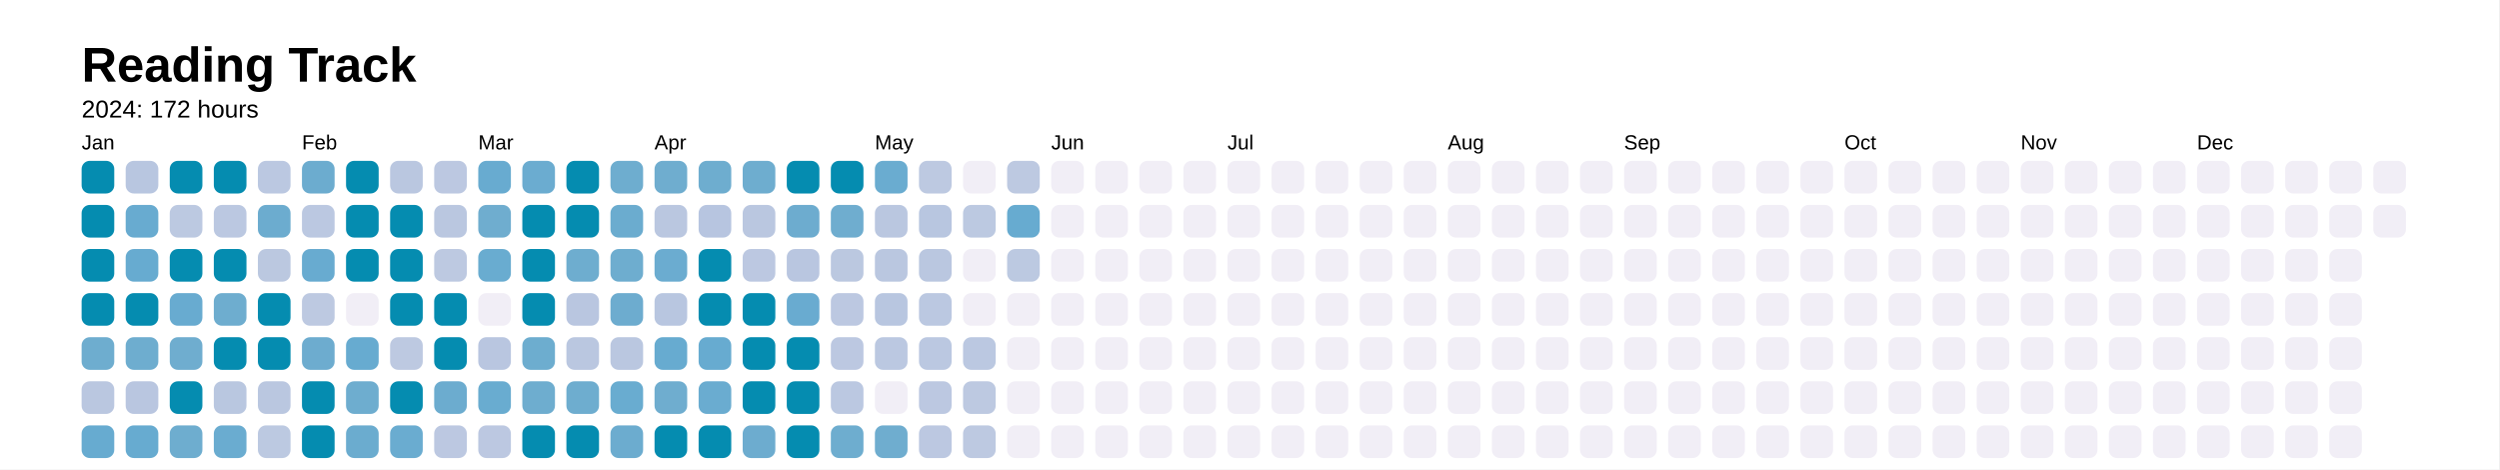
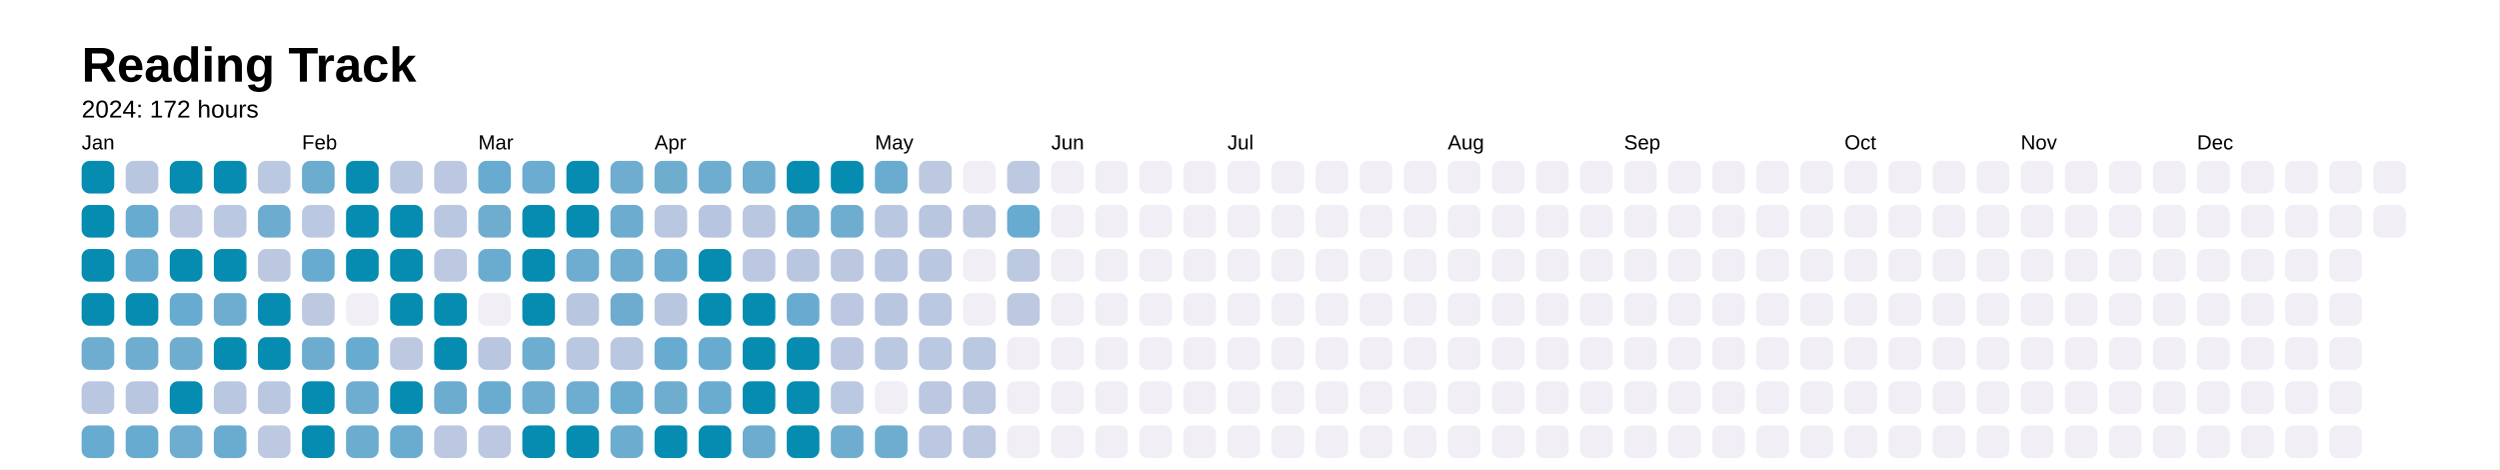
<svg xmlns="http://www.w3.org/2000/svg" baseProfile="full" height="57.5mm" version="1.1" viewBox="0,0,306.2,57.5" width="306.2mm">
  <defs />
  <rect fill="#FFFFFF" height="57.5" width="306.2" x="0" y="0" />
  <text fill="#000000" style="font-size:6px; font-family:Arial; font-weight:bold;" x="10" y="10">Reading Track</text>
  <text fill="#000000" style="font-size:3px; font-family:Arial;" x="10" y="14.4">2024: 172 hours</text>
  <text fill="#000000" style="font-size:2.5px; font-family:Arial" x="10" y="18.3">Jan</text>
  <rect fill="#058cb0" height="4" rx="1" ry="1" width="4" x="10" y="19.7" />
  <rect fill="#058cb0" height="4" rx="1" ry="1" width="4" x="10" y="25.1" />
  <rect fill="#058cb0" height="4" rx="1" ry="1" width="4" x="10" y="30.5" />
  <rect fill="#058cb0" height="4" rx="1" ry="1" width="4" x="10" y="35.9" />
  <rect fill="#6eadcf" height="4" rx="1" ry="1" width="4" x="10" y="41.3" />
  <rect fill="#bac7e0" height="4" rx="1" ry="1" width="4" x="10" y="46.7" />
  <rect fill="#67abd0" height="4" rx="1" ry="1" width="4" x="10" y="52.1" />
  <rect fill="#b8c6e0" height="4" rx="1" ry="1" width="4" x="15.4" y="19.7" />
  <rect fill="#68abd0" height="4" rx="1" ry="1" width="4" x="15.4" y="25.1" />
  <rect fill="#67abd0" height="4" rx="1" ry="1" width="4" x="15.4" y="30.5" />
  <rect fill="#058cb0" height="4" rx="1" ry="1" width="4" x="15.4" y="35.9" />
  <rect fill="#6eadcf" height="4" rx="1" ry="1" width="4" x="15.4" y="41.3" />
  <rect fill="#b9c6e0" height="4" rx="1" ry="1" width="4" x="15.4" y="46.7" />
  <rect fill="#67abd0" height="4" rx="1" ry="1" width="4" x="15.4" y="52.1" />
  <rect fill="#058cb0" height="4" rx="1" ry="1" width="4" x="20.8" y="19.7" />
  <rect fill="#bcc9e1" height="4" rx="1" ry="1" width="4" x="20.8" y="25.1" />
  <rect fill="#058cb0" height="4" rx="1" ry="1" width="4" x="20.8" y="30.5" />
  <rect fill="#68abd0" height="4" rx="1" ry="1" width="4" x="20.8" y="35.9" />
  <rect fill="#6fadcf" height="4" rx="1" ry="1" width="4" x="20.8" y="41.3" />
  <rect fill="#058cb0" height="4" rx="1" ry="1" width="4" x="20.8" y="46.7" />
  <rect fill="#6eadcf" height="4" rx="1" ry="1" width="4" x="20.8" y="52.1" />
  <rect fill="#058cb0" height="4" rx="1" ry="1" width="4" x="26.2" y="19.7" />
  <rect fill="#bbc8e1" height="4" rx="1" ry="1" width="4" x="26.2" y="25.1" />
  <rect fill="#058cb0" height="4" rx="1" ry="1" width="4" x="26.2" y="30.5" />
  <rect fill="#6eadcf" height="4" rx="1" ry="1" width="4" x="26.2" y="35.9" />
  <rect fill="#058cb0" height="4" rx="1" ry="1" width="4" x="26.2" y="41.3" />
  <rect fill="#b9c7e0" height="4" rx="1" ry="1" width="4" x="26.2" y="46.7" />
  <rect fill="#6aacd0" height="4" rx="1" ry="1" width="4" x="26.2" y="52.1" />
  <rect fill="#bbc8e1" height="4" rx="1" ry="1" width="4" x="31.6" y="19.7" />
  <rect fill="#6caccf" height="4" rx="1" ry="1" width="4" x="31.6" y="25.1" />
  <rect fill="#bbc8e0" height="4" rx="1" ry="1" width="4" x="31.6" y="30.5" />
  <rect fill="#058cb0" height="4" rx="1" ry="1" width="4" x="31.6" y="35.9" />
  <rect fill="#058cb0" height="4" rx="1" ry="1" width="4" x="31.6" y="41.3" />
  <rect fill="#bac7e0" height="4" rx="1" ry="1" width="4" x="31.6" y="46.7" />
  <rect fill="#bcc9e1" height="4" rx="1" ry="1" width="4" x="31.6" y="52.1" />
  <text fill="#000000" style="font-size:2.5px; font-family:Arial" x="37.0" y="18.3">Feb</text>
  <rect fill="#6caccf" height="4" rx="1" ry="1" width="4" x="37.0" y="19.7" />
  <rect fill="#bbc8e1" height="4" rx="1" ry="1" width="4" x="37.0" y="25.1" />
  <rect fill="#68abd0" height="4" rx="1" ry="1" width="4" x="37.0" y="30.5" />
  <rect fill="#bdc9e1" height="4" rx="1" ry="1" width="4" x="37.0" y="35.9" />
  <rect fill="#6daccf" height="4" rx="1" ry="1" width="4" x="37.0" y="41.3" />
  <rect fill="#058cb0" height="4" rx="1" ry="1" width="4" x="37.0" y="46.7" />
  <rect fill="#058cb0" height="4" rx="1" ry="1" width="4" x="37.0" y="52.1" />
  <rect fill="#058cb0" height="4" rx="1" ry="1" width="4" x="42.4" y="19.7" />
  <rect fill="#058cb0" height="4" rx="1" ry="1" width="4" x="42.4" y="25.1" />
  <rect fill="#058cb0" height="4" rx="1" ry="1" width="4" x="42.4" y="30.5" />
  <rect fill="#f1eef6" height="4" rx="1" ry="1" width="4" x="42.4" y="35.9" />
  <rect fill="#67abd0" height="4" rx="1" ry="1" width="4" x="42.4" y="41.3" />
  <rect fill="#6eadcf" height="4" rx="1" ry="1" width="4" x="42.4" y="46.7" />
  <rect fill="#6baccf" height="4" rx="1" ry="1" width="4" x="42.4" y="52.1" />
  <rect fill="#bac7e0" height="4" rx="1" ry="1" width="4" x="47.8" y="19.7" />
  <rect fill="#058cb0" height="4" rx="1" ry="1" width="4" x="47.8" y="25.1" />
  <rect fill="#058cb0" height="4" rx="1" ry="1" width="4" x="47.8" y="30.5" />
  <rect fill="#058cb0" height="4" rx="1" ry="1" width="4" x="47.8" y="35.9" />
  <rect fill="#bdc9e1" height="4" rx="1" ry="1" width="4" x="47.8" y="41.3" />
  <rect fill="#058cb0" height="4" rx="1" ry="1" width="4" x="47.8" y="46.7" />
  <rect fill="#6aacd0" height="4" rx="1" ry="1" width="4" x="47.8" y="52.1" />
  <rect fill="#bcc8e1" height="4" rx="1" ry="1" width="4" x="53.2" y="19.7" />
  <rect fill="#bac7e0" height="4" rx="1" ry="1" width="4" x="53.2" y="25.1" />
  <rect fill="#bdc9e1" height="4" rx="1" ry="1" width="4" x="53.2" y="30.5" />
  <rect fill="#058cb0" height="4" rx="1" ry="1" width="4" x="53.2" y="35.9" />
  <rect fill="#058cb0" height="4" rx="1" ry="1" width="4" x="53.2" y="41.3" />
  <rect fill="#6caccf" height="4" rx="1" ry="1" width="4" x="53.2" y="46.7" />
  <rect fill="#bcc8e1" height="4" rx="1" ry="1" width="4" x="53.2" y="52.1" />
  <text fill="#000000" style="font-size:2.5px; font-family:Arial" x="58.6" y="18.3">Mar</text>
  <rect fill="#68abd0" height="4" rx="1" ry="1" width="4" x="58.6" y="19.7" />
  <rect fill="#6fadcf" height="4" rx="1" ry="1" width="4" x="58.6" y="25.1" />
  <rect fill="#69acd0" height="4" rx="1" ry="1" width="4" x="58.6" y="30.5" />
  <rect fill="#f1eef6" height="4" rx="1" ry="1" width="4" x="58.6" y="35.9" />
  <rect fill="#b9c6e0" height="4" rx="1" ry="1" width="4" x="58.6" y="41.3" />
  <rect fill="#69acd0" height="4" rx="1" ry="1" width="4" x="58.6" y="46.7" />
  <rect fill="#bcc8e1" height="4" rx="1" ry="1" width="4" x="58.6" y="52.1" />
  <rect fill="#6bacd0" height="4" rx="1" ry="1" width="4" x="64" y="19.7" />
  <rect fill="#058cb0" height="4" rx="1" ry="1" width="4" x="64" y="25.1" />
  <rect fill="#058cb0" height="4" rx="1" ry="1" width="4" x="64" y="30.5" />
  <rect fill="#058cb0" height="4" rx="1" ry="1" width="4" x="64" y="35.9" />
  <rect fill="#6dadcf" height="4" rx="1" ry="1" width="4" x="64" y="41.3" />
  <rect fill="#6eadcf" height="4" rx="1" ry="1" width="4" x="64" y="46.7" />
  <rect fill="#058cb0" height="4" rx="1" ry="1" width="4" x="64" y="52.1" />
  <rect fill="#058cb0" height="4" rx="1" ry="1" width="4" x="69.4" y="19.7" />
  <rect fill="#058cb0" height="4" rx="1" ry="1" width="4" x="69.4" y="25.1" />
  <rect fill="#6eadcf" height="4" rx="1" ry="1" width="4" x="69.4" y="30.5" />
  <rect fill="#b9c6e0" height="4" rx="1" ry="1" width="4" x="69.4" y="35.9" />
  <rect fill="#bac7e0" height="4" rx="1" ry="1" width="4" x="69.4" y="41.3" />
  <rect fill="#6eadcf" height="4" rx="1" ry="1" width="4" x="69.4" y="46.7" />
  <rect fill="#058cb0" height="4" rx="1" ry="1" width="4" x="69.4" y="52.1" />
  <rect fill="#6eadcf" height="4" rx="1" ry="1" width="4" x="74.8" y="19.7" />
  <rect fill="#6baccf" height="4" rx="1" ry="1" width="4" x="74.8" y="25.1" />
  <rect fill="#6eadcf" height="4" rx="1" ry="1" width="4" x="74.8" y="30.5" />
  <rect fill="#6daccf" height="4" rx="1" ry="1" width="4" x="74.8" y="35.9" />
  <rect fill="#bac7e0" height="4" rx="1" ry="1" width="4" x="74.8" y="41.3" />
  <rect fill="#69acd0" height="4" rx="1" ry="1" width="4" x="74.8" y="46.7" />
  <rect fill="#6caccf" height="4" rx="1" ry="1" width="4" x="74.8" y="52.1" />
  <text fill="#000000" style="font-size:2.5px; font-family:Arial" x="80.2" y="18.3">Apr</text>
  <rect fill="#6fadcf" height="4" rx="1" ry="1" width="4" x="80.2" y="19.7" />
  <rect fill="#bac7e0" height="4" rx="1" ry="1" width="4" x="80.2" y="25.1" />
  <rect fill="#6bacd0" height="4" rx="1" ry="1" width="4" x="80.2" y="30.5" />
  <rect fill="#b8c6e0" height="4" rx="1" ry="1" width="4" x="80.2" y="35.9" />
  <rect fill="#67abd0" height="4" rx="1" ry="1" width="4" x="80.2" y="41.3" />
  <rect fill="#6fadcf" height="4" rx="1" ry="1" width="4" x="80.2" y="46.7" />
  <rect fill="#058cb0" height="4" rx="1" ry="1" width="4" x="80.2" y="52.1" />
  <rect fill="#6eadcf" height="4" rx="1" ry="1" width="4" x="85.6" y="19.7" />
  <rect fill="#b7c5e0" height="4" rx="1" ry="1" width="4" x="85.6" y="25.1" />
  <rect fill="#058cb0" height="4" rx="1" ry="1" width="4" x="85.6" y="30.5" />
  <rect fill="#058cb0" height="4" rx="1" ry="1" width="4" x="85.6" y="35.9" />
  <rect fill="#67abd0" height="4" rx="1" ry="1" width="4" x="85.6" y="41.3" />
  <rect fill="#6aacd0" height="4" rx="1" ry="1" width="4" x="85.6" y="46.7" />
  <rect fill="#058cb0" height="4" rx="1" ry="1" width="4" x="85.6" y="52.1" />
  <rect fill="#6eadcf" height="4" rx="1" ry="1" width="4" x="91" y="19.7" />
  <rect fill="#bac7e0" height="4" rx="1" ry="1" width="4" x="91" y="25.1" />
  <rect fill="#bcc8e1" height="4" rx="1" ry="1" width="4" x="91" y="30.5" />
  <rect fill="#058cb0" height="4" rx="1" ry="1" width="4" x="91" y="35.9" />
  <rect fill="#058cb0" height="4" rx="1" ry="1" width="4" x="91" y="41.3" />
  <rect fill="#058cb0" height="4" rx="1" ry="1" width="4" x="91" y="46.7" />
  <rect fill="#6daccf" height="4" rx="1" ry="1" width="4" x="91" y="52.1" />
  <rect fill="#058cb0" height="4" rx="1" ry="1" width="4" x="96.4" y="19.7" />
  <rect fill="#6daccf" height="4" rx="1" ry="1" width="4" x="96.4" y="25.1" />
  <rect fill="#b9c6e0" height="4" rx="1" ry="1" width="4" x="96.4" y="30.5" />
  <rect fill="#69abd0" height="4" rx="1" ry="1" width="4" x="96.4" y="35.9" />
  <rect fill="#058cb0" height="4" rx="1" ry="1" width="4" x="96.4" y="41.3" />
  <rect fill="#058cb0" height="4" rx="1" ry="1" width="4" x="96.4" y="46.7" />
  <rect fill="#058cb0" height="4" rx="1" ry="1" width="4" x="96.4" y="52.1" />
  <rect fill="#058cb0" height="4" rx="1" ry="1" width="4" x="101.8" y="19.7" />
  <rect fill="#6fadcf" height="4" rx="1" ry="1" width="4" x="101.8" y="25.1" />
  <rect fill="#bbc8e0" height="4" rx="1" ry="1" width="4" x="101.8" y="30.5" />
  <rect fill="#bcc8e1" height="4" rx="1" ry="1" width="4" x="101.8" y="35.9" />
  <rect fill="#bcc8e1" height="4" rx="1" ry="1" width="4" x="101.8" y="41.3" />
  <rect fill="#bbc8e1" height="4" rx="1" ry="1" width="4" x="101.8" y="46.7" />
  <rect fill="#6eadcf" height="4" rx="1" ry="1" width="4" x="101.8" y="52.1" />
  <text fill="#000000" style="font-size:2.5px; font-family:Arial" x="107.2" y="18.3">May</text>
  <rect fill="#6aacd0" height="4" rx="1" ry="1" width="4" x="107.2" y="19.7" />
  <rect fill="#bac7e0" height="4" rx="1" ry="1" width="4" x="107.2" y="25.1" />
  <rect fill="#bac7e0" height="4" rx="1" ry="1" width="4" x="107.2" y="30.5" />
  <rect fill="#b8c6e0" height="4" rx="1" ry="1" width="4" x="107.2" y="35.9" />
  <rect fill="#bbc8e1" height="4" rx="1" ry="1" width="4" x="107.2" y="41.3" />
  <rect fill="#f1eef6" height="4" rx="1" ry="1" width="4" x="107.2" y="46.7" />
  <rect fill="#6fadcf" height="4" rx="1" ry="1" width="4" x="107.2" y="52.1" />
  <rect fill="#bdc9e1" height="4" rx="1" ry="1" width="4" x="112.6" y="19.7" />
  <rect fill="#b8c6e0" height="4" rx="1" ry="1" width="4" x="112.6" y="25.1" />
  <rect fill="#bac7e0" height="4" rx="1" ry="1" width="4" x="112.6" y="30.5" />
  <rect fill="#bbc8e1" height="4" rx="1" ry="1" width="4" x="112.6" y="35.9" />
  <rect fill="#bbc8e1" height="4" rx="1" ry="1" width="4" x="112.6" y="41.3" />
  <rect fill="#bcc8e1" height="4" rx="1" ry="1" width="4" x="112.6" y="46.7" />
  <rect fill="#bcc8e1" height="4" rx="1" ry="1" width="4" x="112.6" y="52.1" />
  <rect fill="#f1eef6" height="4" rx="1" ry="1" width="4" x="118" y="19.7" />
  <rect fill="#bcc9e1" height="4" rx="1" ry="1" width="4" x="118" y="25.1" />
  <rect fill="#f1eef6" height="4" rx="1" ry="1" width="4" x="118" y="30.5" />
  <rect fill="#f1eef6" height="4" rx="1" ry="1" width="4" x="118" y="35.9" />
  <rect fill="#bbc8e1" height="4" rx="1" ry="1" width="4" x="118" y="41.3" />
  <rect fill="#bdc9e1" height="4" rx="1" ry="1" width="4" x="118" y="46.7" />
  <rect fill="#bdc9e1" height="4" rx="1" ry="1" width="4" x="118" y="52.1" />
  <rect fill="#bdc9e1" height="4" rx="1" ry="1" width="4" x="123.4" y="19.7" />
  <rect fill="#67abd0" height="4" rx="1" ry="1" width="4" x="123.4" y="25.1" />
  <rect fill="#bcc9e1" height="4" rx="1" ry="1" width="4" x="123.4" y="30.5" />
-   <rect fill="#f1eef6" height="4" rx="1" ry="1" width="4" x="123.4" y="35.9" />
+   <rect fill="#bdc9e1" height="4" rx="1" ry="1" width="4" x="123.4" y="35.9" />
  <rect fill="#f1eef6" height="4" rx="1" ry="1" width="4" x="123.4" y="41.3" />
  <rect fill="#f1eef6" height="4" rx="1" ry="1" width="4" x="123.4" y="46.7" />
  <rect fill="#f1eef6" height="4" rx="1" ry="1" width="4" x="123.4" y="52.1" />
  <text fill="#000000" style="font-size:2.5px; font-family:Arial" x="128.8" y="18.3">Jun</text>
  <rect fill="#f1eef6" height="4" rx="1" ry="1" width="4" x="128.8" y="19.7" />
  <rect fill="#f1eef6" height="4" rx="1" ry="1" width="4" x="128.8" y="25.1" />
  <rect fill="#f1eef6" height="4" rx="1" ry="1" width="4" x="128.8" y="30.5" />
  <rect fill="#f1eef6" height="4" rx="1" ry="1" width="4" x="128.8" y="35.9" />
  <rect fill="#f1eef6" height="4" rx="1" ry="1" width="4" x="128.8" y="41.3" />
  <rect fill="#f1eef6" height="4" rx="1" ry="1" width="4" x="128.8" y="46.7" />
  <rect fill="#f1eef6" height="4" rx="1" ry="1" width="4" x="128.8" y="52.1" />
  <rect fill="#f1eef6" height="4" rx="1" ry="1" width="4" x="134.2" y="19.7" />
  <rect fill="#f1eef6" height="4" rx="1" ry="1" width="4" x="134.2" y="25.1" />
  <rect fill="#f1eef6" height="4" rx="1" ry="1" width="4" x="134.2" y="30.5" />
  <rect fill="#f1eef6" height="4" rx="1" ry="1" width="4" x="134.2" y="35.9" />
  <rect fill="#f1eef6" height="4" rx="1" ry="1" width="4" x="134.2" y="41.3" />
  <rect fill="#f1eef6" height="4" rx="1" ry="1" width="4" x="134.2" y="46.7" />
  <rect fill="#f1eef6" height="4" rx="1" ry="1" width="4" x="134.2" y="52.1" />
  <rect fill="#f1eef6" height="4" rx="1" ry="1" width="4" x="139.6" y="19.7" />
  <rect fill="#f1eef6" height="4" rx="1" ry="1" width="4" x="139.6" y="25.1" />
  <rect fill="#f1eef6" height="4" rx="1" ry="1" width="4" x="139.6" y="30.5" />
  <rect fill="#f1eef6" height="4" rx="1" ry="1" width="4" x="139.6" y="35.9" />
  <rect fill="#f1eef6" height="4" rx="1" ry="1" width="4" x="139.6" y="41.3" />
  <rect fill="#f1eef6" height="4" rx="1" ry="1" width="4" x="139.6" y="46.7" />
  <rect fill="#f1eef6" height="4" rx="1" ry="1" width="4" x="139.6" y="52.1" />
  <rect fill="#f1eef6" height="4" rx="1" ry="1" width="4" x="145" y="19.7" />
  <rect fill="#f1eef6" height="4" rx="1" ry="1" width="4" x="145" y="25.1" />
  <rect fill="#f1eef6" height="4" rx="1" ry="1" width="4" x="145" y="30.5" />
  <rect fill="#f1eef6" height="4" rx="1" ry="1" width="4" x="145" y="35.9" />
  <rect fill="#f1eef6" height="4" rx="1" ry="1" width="4" x="145" y="41.3" />
  <rect fill="#f1eef6" height="4" rx="1" ry="1" width="4" x="145" y="46.7" />
  <rect fill="#f1eef6" height="4" rx="1" ry="1" width="4" x="145" y="52.1" />
  <text fill="#000000" style="font-size:2.5px; font-family:Arial" x="150.4" y="18.3">Jul</text>
  <rect fill="#f1eef6" height="4" rx="1" ry="1" width="4" x="150.4" y="19.7" />
  <rect fill="#f1eef6" height="4" rx="1" ry="1" width="4" x="150.4" y="25.1" />
  <rect fill="#f1eef6" height="4" rx="1" ry="1" width="4" x="150.4" y="30.5" />
  <rect fill="#f1eef6" height="4" rx="1" ry="1" width="4" x="150.4" y="35.9" />
  <rect fill="#f1eef6" height="4" rx="1" ry="1" width="4" x="150.4" y="41.3" />
  <rect fill="#f1eef6" height="4" rx="1" ry="1" width="4" x="150.4" y="46.7" />
  <rect fill="#f1eef6" height="4" rx="1" ry="1" width="4" x="150.4" y="52.1" />
  <rect fill="#f1eef6" height="4" rx="1" ry="1" width="4" x="155.8" y="19.7" />
  <rect fill="#f1eef6" height="4" rx="1" ry="1" width="4" x="155.8" y="25.1" />
  <rect fill="#f1eef6" height="4" rx="1" ry="1" width="4" x="155.8" y="30.5" />
  <rect fill="#f1eef6" height="4" rx="1" ry="1" width="4" x="155.8" y="35.9" />
  <rect fill="#f1eef6" height="4" rx="1" ry="1" width="4" x="155.8" y="41.3" />
  <rect fill="#f1eef6" height="4" rx="1" ry="1" width="4" x="155.8" y="46.7" />
  <rect fill="#f1eef6" height="4" rx="1" ry="1" width="4" x="155.8" y="52.1" />
  <rect fill="#f1eef6" height="4" rx="1" ry="1" width="4" x="161.2" y="19.7" />
  <rect fill="#f1eef6" height="4" rx="1" ry="1" width="4" x="161.2" y="25.1" />
  <rect fill="#f1eef6" height="4" rx="1" ry="1" width="4" x="161.2" y="30.5" />
  <rect fill="#f1eef6" height="4" rx="1" ry="1" width="4" x="161.2" y="35.9" />
  <rect fill="#f1eef6" height="4" rx="1" ry="1" width="4" x="161.2" y="41.3" />
  <rect fill="#f1eef6" height="4" rx="1" ry="1" width="4" x="161.2" y="46.7" />
  <rect fill="#f1eef6" height="4" rx="1" ry="1" width="4" x="161.2" y="52.1" />
  <rect fill="#f1eef6" height="4" rx="1" ry="1" width="4" x="166.6" y="19.7" />
  <rect fill="#f1eef6" height="4" rx="1" ry="1" width="4" x="166.6" y="25.1" />
  <rect fill="#f1eef6" height="4" rx="1" ry="1" width="4" x="166.6" y="30.5" />
  <rect fill="#f1eef6" height="4" rx="1" ry="1" width="4" x="166.6" y="35.9" />
  <rect fill="#f1eef6" height="4" rx="1" ry="1" width="4" x="166.6" y="41.3" />
  <rect fill="#f1eef6" height="4" rx="1" ry="1" width="4" x="166.6" y="46.7" />
  <rect fill="#f1eef6" height="4" rx="1" ry="1" width="4" x="166.6" y="52.1" />
  <rect fill="#f1eef6" height="4" rx="1" ry="1" width="4" x="172" y="19.7" />
  <rect fill="#f1eef6" height="4" rx="1" ry="1" width="4" x="172" y="25.1" />
  <rect fill="#f1eef6" height="4" rx="1" ry="1" width="4" x="172" y="30.5" />
  <rect fill="#f1eef6" height="4" rx="1" ry="1" width="4" x="172" y="35.9" />
  <rect fill="#f1eef6" height="4" rx="1" ry="1" width="4" x="172" y="41.3" />
  <rect fill="#f1eef6" height="4" rx="1" ry="1" width="4" x="172" y="46.7" />
  <rect fill="#f1eef6" height="4" rx="1" ry="1" width="4" x="172" y="52.1" />
  <text fill="#000000" style="font-size:2.5px; font-family:Arial" x="177.4" y="18.3">Aug</text>
  <rect fill="#f1eef6" height="4" rx="1" ry="1" width="4" x="177.4" y="19.7" />
  <rect fill="#f1eef6" height="4" rx="1" ry="1" width="4" x="177.4" y="25.1" />
  <rect fill="#f1eef6" height="4" rx="1" ry="1" width="4" x="177.4" y="30.5" />
  <rect fill="#f1eef6" height="4" rx="1" ry="1" width="4" x="177.4" y="35.9" />
  <rect fill="#f1eef6" height="4" rx="1" ry="1" width="4" x="177.4" y="41.3" />
  <rect fill="#f1eef6" height="4" rx="1" ry="1" width="4" x="177.4" y="46.7" />
  <rect fill="#f1eef6" height="4" rx="1" ry="1" width="4" x="177.4" y="52.1" />
  <rect fill="#f1eef6" height="4" rx="1" ry="1" width="4" x="182.8" y="19.7" />
  <rect fill="#f1eef6" height="4" rx="1" ry="1" width="4" x="182.8" y="25.1" />
  <rect fill="#f1eef6" height="4" rx="1" ry="1" width="4" x="182.8" y="30.5" />
  <rect fill="#f1eef6" height="4" rx="1" ry="1" width="4" x="182.8" y="35.9" />
  <rect fill="#f1eef6" height="4" rx="1" ry="1" width="4" x="182.8" y="41.3" />
  <rect fill="#f1eef6" height="4" rx="1" ry="1" width="4" x="182.8" y="46.7" />
  <rect fill="#f1eef6" height="4" rx="1" ry="1" width="4" x="182.8" y="52.1" />
  <rect fill="#f1eef6" height="4" rx="1" ry="1" width="4" x="188.2" y="19.7" />
  <rect fill="#f1eef6" height="4" rx="1" ry="1" width="4" x="188.2" y="25.1" />
  <rect fill="#f1eef6" height="4" rx="1" ry="1" width="4" x="188.2" y="30.5" />
  <rect fill="#f1eef6" height="4" rx="1" ry="1" width="4" x="188.2" y="35.9" />
  <rect fill="#f1eef6" height="4" rx="1" ry="1" width="4" x="188.2" y="41.3" />
  <rect fill="#f1eef6" height="4" rx="1" ry="1" width="4" x="188.2" y="46.7" />
  <rect fill="#f1eef6" height="4" rx="1" ry="1" width="4" x="188.2" y="52.1" />
  <rect fill="#f1eef6" height="4" rx="1" ry="1" width="4" x="193.6" y="19.7" />
  <rect fill="#f1eef6" height="4" rx="1" ry="1" width="4" x="193.6" y="25.1" />
  <rect fill="#f1eef6" height="4" rx="1" ry="1" width="4" x="193.6" y="30.5" />
  <rect fill="#f1eef6" height="4" rx="1" ry="1" width="4" x="193.6" y="35.9" />
  <rect fill="#f1eef6" height="4" rx="1" ry="1" width="4" x="193.6" y="41.3" />
  <rect fill="#f1eef6" height="4" rx="1" ry="1" width="4" x="193.6" y="46.7" />
  <rect fill="#f1eef6" height="4" rx="1" ry="1" width="4" x="193.6" y="52.1" />
  <text fill="#000000" style="font-size:2.5px; font-family:Arial" x="199" y="18.3">Sep</text>
  <rect fill="#f1eef6" height="4" rx="1" ry="1" width="4" x="199" y="19.7" />
  <rect fill="#f1eef6" height="4" rx="1" ry="1" width="4" x="199" y="25.1" />
  <rect fill="#f1eef6" height="4" rx="1" ry="1" width="4" x="199" y="30.5" />
  <rect fill="#f1eef6" height="4" rx="1" ry="1" width="4" x="199" y="35.9" />
  <rect fill="#f1eef6" height="4" rx="1" ry="1" width="4" x="199" y="41.3" />
  <rect fill="#f1eef6" height="4" rx="1" ry="1" width="4" x="199" y="46.7" />
  <rect fill="#f1eef6" height="4" rx="1" ry="1" width="4" x="199" y="52.1" />
  <rect fill="#f1eef6" height="4" rx="1" ry="1" width="4" x="204.4" y="19.7" />
  <rect fill="#f1eef6" height="4" rx="1" ry="1" width="4" x="204.4" y="25.1" />
  <rect fill="#f1eef6" height="4" rx="1" ry="1" width="4" x="204.4" y="30.5" />
  <rect fill="#f1eef6" height="4" rx="1" ry="1" width="4" x="204.4" y="35.9" />
  <rect fill="#f1eef6" height="4" rx="1" ry="1" width="4" x="204.4" y="41.3" />
  <rect fill="#f1eef6" height="4" rx="1" ry="1" width="4" x="204.4" y="46.7" />
  <rect fill="#f1eef6" height="4" rx="1" ry="1" width="4" x="204.4" y="52.1" />
  <rect fill="#f1eef6" height="4" rx="1" ry="1" width="4" x="209.8" y="19.7" />
  <rect fill="#f1eef6" height="4" rx="1" ry="1" width="4" x="209.8" y="25.1" />
  <rect fill="#f1eef6" height="4" rx="1" ry="1" width="4" x="209.8" y="30.5" />
  <rect fill="#f1eef6" height="4" rx="1" ry="1" width="4" x="209.8" y="35.9" />
  <rect fill="#f1eef6" height="4" rx="1" ry="1" width="4" x="209.8" y="41.3" />
  <rect fill="#f1eef6" height="4" rx="1" ry="1" width="4" x="209.8" y="46.7" />
  <rect fill="#f1eef6" height="4" rx="1" ry="1" width="4" x="209.8" y="52.1" />
  <rect fill="#f1eef6" height="4" rx="1" ry="1" width="4" x="215.2" y="19.7" />
  <rect fill="#f1eef6" height="4" rx="1" ry="1" width="4" x="215.2" y="25.1" />
  <rect fill="#f1eef6" height="4" rx="1" ry="1" width="4" x="215.2" y="30.5" />
  <rect fill="#f1eef6" height="4" rx="1" ry="1" width="4" x="215.2" y="35.9" />
  <rect fill="#f1eef6" height="4" rx="1" ry="1" width="4" x="215.2" y="41.3" />
  <rect fill="#f1eef6" height="4" rx="1" ry="1" width="4" x="215.2" y="46.7" />
  <rect fill="#f1eef6" height="4" rx="1" ry="1" width="4" x="215.2" y="52.1" />
  <rect fill="#f1eef6" height="4" rx="1" ry="1" width="4" x="220.6" y="19.7" />
  <rect fill="#f1eef6" height="4" rx="1" ry="1" width="4" x="220.6" y="25.1" />
  <rect fill="#f1eef6" height="4" rx="1" ry="1" width="4" x="220.6" y="30.5" />
  <rect fill="#f1eef6" height="4" rx="1" ry="1" width="4" x="220.6" y="35.9" />
  <rect fill="#f1eef6" height="4" rx="1" ry="1" width="4" x="220.6" y="41.3" />
  <rect fill="#f1eef6" height="4" rx="1" ry="1" width="4" x="220.6" y="46.7" />
  <rect fill="#f1eef6" height="4" rx="1" ry="1" width="4" x="220.6" y="52.1" />
  <text fill="#000000" style="font-size:2.5px; font-family:Arial" x="226" y="18.3">Oct</text>
  <rect fill="#f1eef6" height="4" rx="1" ry="1" width="4" x="226" y="19.7" />
  <rect fill="#f1eef6" height="4" rx="1" ry="1" width="4" x="226" y="25.1" />
  <rect fill="#f1eef6" height="4" rx="1" ry="1" width="4" x="226" y="30.5" />
  <rect fill="#f1eef6" height="4" rx="1" ry="1" width="4" x="226" y="35.9" />
  <rect fill="#f1eef6" height="4" rx="1" ry="1" width="4" x="226" y="41.3" />
  <rect fill="#f1eef6" height="4" rx="1" ry="1" width="4" x="226" y="46.7" />
  <rect fill="#f1eef6" height="4" rx="1" ry="1" width="4" x="226" y="52.1" />
  <rect fill="#f1eef6" height="4" rx="1" ry="1" width="4" x="231.4" y="19.7" />
  <rect fill="#f1eef6" height="4" rx="1" ry="1" width="4" x="231.4" y="25.1" />
  <rect fill="#f1eef6" height="4" rx="1" ry="1" width="4" x="231.4" y="30.5" />
  <rect fill="#f1eef6" height="4" rx="1" ry="1" width="4" x="231.4" y="35.9" />
  <rect fill="#f1eef6" height="4" rx="1" ry="1" width="4" x="231.4" y="41.3" />
  <rect fill="#f1eef6" height="4" rx="1" ry="1" width="4" x="231.4" y="46.7" />
  <rect fill="#f1eef6" height="4" rx="1" ry="1" width="4" x="231.4" y="52.1" />
  <rect fill="#f1eef6" height="4" rx="1" ry="1" width="4" x="236.8" y="19.7" />
  <rect fill="#f1eef6" height="4" rx="1" ry="1" width="4" x="236.8" y="25.1" />
  <rect fill="#f1eef6" height="4" rx="1" ry="1" width="4" x="236.8" y="30.5" />
  <rect fill="#f1eef6" height="4" rx="1" ry="1" width="4" x="236.8" y="35.9" />
  <rect fill="#f1eef6" height="4" rx="1" ry="1" width="4" x="236.8" y="41.3" />
  <rect fill="#f1eef6" height="4" rx="1" ry="1" width="4" x="236.8" y="46.7" />
  <rect fill="#f1eef6" height="4" rx="1" ry="1" width="4" x="236.8" y="52.1" />
  <rect fill="#f1eef6" height="4" rx="1" ry="1" width="4" x="242.2" y="19.7" />
  <rect fill="#f1eef6" height="4" rx="1" ry="1" width="4" x="242.2" y="25.1" />
  <rect fill="#f1eef6" height="4" rx="1" ry="1" width="4" x="242.2" y="30.5" />
  <rect fill="#f1eef6" height="4" rx="1" ry="1" width="4" x="242.2" y="35.9" />
  <rect fill="#f1eef6" height="4" rx="1" ry="1" width="4" x="242.2" y="41.3" />
  <rect fill="#f1eef6" height="4" rx="1" ry="1" width="4" x="242.2" y="46.7" />
  <rect fill="#f1eef6" height="4" rx="1" ry="1" width="4" x="242.2" y="52.1" />
  <text fill="#000000" style="font-size:2.5px; font-family:Arial" x="247.6" y="18.3">Nov</text>
  <rect fill="#f1eef6" height="4" rx="1" ry="1" width="4" x="247.6" y="19.7" />
  <rect fill="#f1eef6" height="4" rx="1" ry="1" width="4" x="247.6" y="25.1" />
  <rect fill="#f1eef6" height="4" rx="1" ry="1" width="4" x="247.6" y="30.5" />
  <rect fill="#f1eef6" height="4" rx="1" ry="1" width="4" x="247.6" y="35.9" />
  <rect fill="#f1eef6" height="4" rx="1" ry="1" width="4" x="247.6" y="41.3" />
  <rect fill="#f1eef6" height="4" rx="1" ry="1" width="4" x="247.6" y="46.7" />
  <rect fill="#f1eef6" height="4" rx="1" ry="1" width="4" x="247.6" y="52.1" />
  <rect fill="#f1eef6" height="4" rx="1" ry="1" width="4" x="253" y="19.7" />
  <rect fill="#f1eef6" height="4" rx="1" ry="1" width="4" x="253" y="25.1" />
  <rect fill="#f1eef6" height="4" rx="1" ry="1" width="4" x="253" y="30.5" />
  <rect fill="#f1eef6" height="4" rx="1" ry="1" width="4" x="253" y="35.9" />
  <rect fill="#f1eef6" height="4" rx="1" ry="1" width="4" x="253" y="41.3" />
  <rect fill="#f1eef6" height="4" rx="1" ry="1" width="4" x="253" y="46.7" />
  <rect fill="#f1eef6" height="4" rx="1" ry="1" width="4" x="253" y="52.1" />
  <rect fill="#f1eef6" height="4" rx="1" ry="1" width="4" x="258.4" y="19.7" />
  <rect fill="#f1eef6" height="4" rx="1" ry="1" width="4" x="258.4" y="25.1" />
  <rect fill="#f1eef6" height="4" rx="1" ry="1" width="4" x="258.4" y="30.5" />
  <rect fill="#f1eef6" height="4" rx="1" ry="1" width="4" x="258.4" y="35.9" />
  <rect fill="#f1eef6" height="4" rx="1" ry="1" width="4" x="258.4" y="41.3" />
  <rect fill="#f1eef6" height="4" rx="1" ry="1" width="4" x="258.4" y="46.7" />
  <rect fill="#f1eef6" height="4" rx="1" ry="1" width="4" x="258.4" y="52.1" />
  <rect fill="#f1eef6" height="4" rx="1" ry="1" width="4" x="263.8" y="19.7" />
  <rect fill="#f1eef6" height="4" rx="1" ry="1" width="4" x="263.8" y="25.1" />
  <rect fill="#f1eef6" height="4" rx="1" ry="1" width="4" x="263.8" y="30.5" />
  <rect fill="#f1eef6" height="4" rx="1" ry="1" width="4" x="263.8" y="35.9" />
  <rect fill="#f1eef6" height="4" rx="1" ry="1" width="4" x="263.8" y="41.3" />
  <rect fill="#f1eef6" height="4" rx="1" ry="1" width="4" x="263.8" y="46.7" />
  <rect fill="#f1eef6" height="4" rx="1" ry="1" width="4" x="263.8" y="52.1" />
  <text fill="#000000" style="font-size:2.5px; font-family:Arial" x="269.2" y="18.3">Dec</text>
  <rect fill="#f1eef6" height="4" rx="1" ry="1" width="4" x="269.2" y="19.7" />
  <rect fill="#f1eef6" height="4" rx="1" ry="1" width="4" x="269.2" y="25.1" />
  <rect fill="#f1eef6" height="4" rx="1" ry="1" width="4" x="269.2" y="30.5" />
  <rect fill="#f1eef6" height="4" rx="1" ry="1" width="4" x="269.2" y="35.9" />
  <rect fill="#f1eef6" height="4" rx="1" ry="1" width="4" x="269.2" y="41.3" />
  <rect fill="#f1eef6" height="4" rx="1" ry="1" width="4" x="269.2" y="46.7" />
  <rect fill="#f1eef6" height="4" rx="1" ry="1" width="4" x="269.2" y="52.1" />
  <rect fill="#f1eef6" height="4" rx="1" ry="1" width="4" x="274.6" y="19.7" />
  <rect fill="#f1eef6" height="4" rx="1" ry="1" width="4" x="274.6" y="25.1" />
  <rect fill="#f1eef6" height="4" rx="1" ry="1" width="4" x="274.6" y="30.5" />
  <rect fill="#f1eef6" height="4" rx="1" ry="1" width="4" x="274.6" y="35.9" />
  <rect fill="#f1eef6" height="4" rx="1" ry="1" width="4" x="274.6" y="41.3" />
  <rect fill="#f1eef6" height="4" rx="1" ry="1" width="4" x="274.6" y="46.7" />
  <rect fill="#f1eef6" height="4" rx="1" ry="1" width="4" x="274.6" y="52.1" />
  <rect fill="#f1eef6" height="4" rx="1" ry="1" width="4" x="280" y="19.7" />
  <rect fill="#f1eef6" height="4" rx="1" ry="1" width="4" x="280" y="25.1" />
  <rect fill="#f1eef6" height="4" rx="1" ry="1" width="4" x="280" y="30.5" />
  <rect fill="#f1eef6" height="4" rx="1" ry="1" width="4" x="280" y="35.9" />
  <rect fill="#f1eef6" height="4" rx="1" ry="1" width="4" x="280" y="41.3" />
  <rect fill="#f1eef6" height="4" rx="1" ry="1" width="4" x="280" y="46.7" />
  <rect fill="#f1eef6" height="4" rx="1" ry="1" width="4" x="280" y="52.1" />
  <rect fill="#f1eef6" height="4" rx="1" ry="1" width="4" x="285.4" y="19.7" />
  <rect fill="#f1eef6" height="4" rx="1" ry="1" width="4" x="285.4" y="25.1" />
  <rect fill="#f1eef6" height="4" rx="1" ry="1" width="4" x="285.4" y="30.5" />
  <rect fill="#f1eef6" height="4" rx="1" ry="1" width="4" x="285.4" y="35.9" />
  <rect fill="#f1eef6" height="4" rx="1" ry="1" width="4" x="285.4" y="41.3" />
  <rect fill="#f1eef6" height="4" rx="1" ry="1" width="4" x="285.4" y="46.7" />
  <rect fill="#f1eef6" height="4" rx="1" ry="1" width="4" x="285.4" y="52.1" />
  <rect fill="#f1eef6" height="4" rx="1" ry="1" width="4" x="290.8" y="19.7" />
  <rect fill="#f1eef6" height="4" rx="1" ry="1" width="4" x="290.8" y="25.1" />
</svg>
